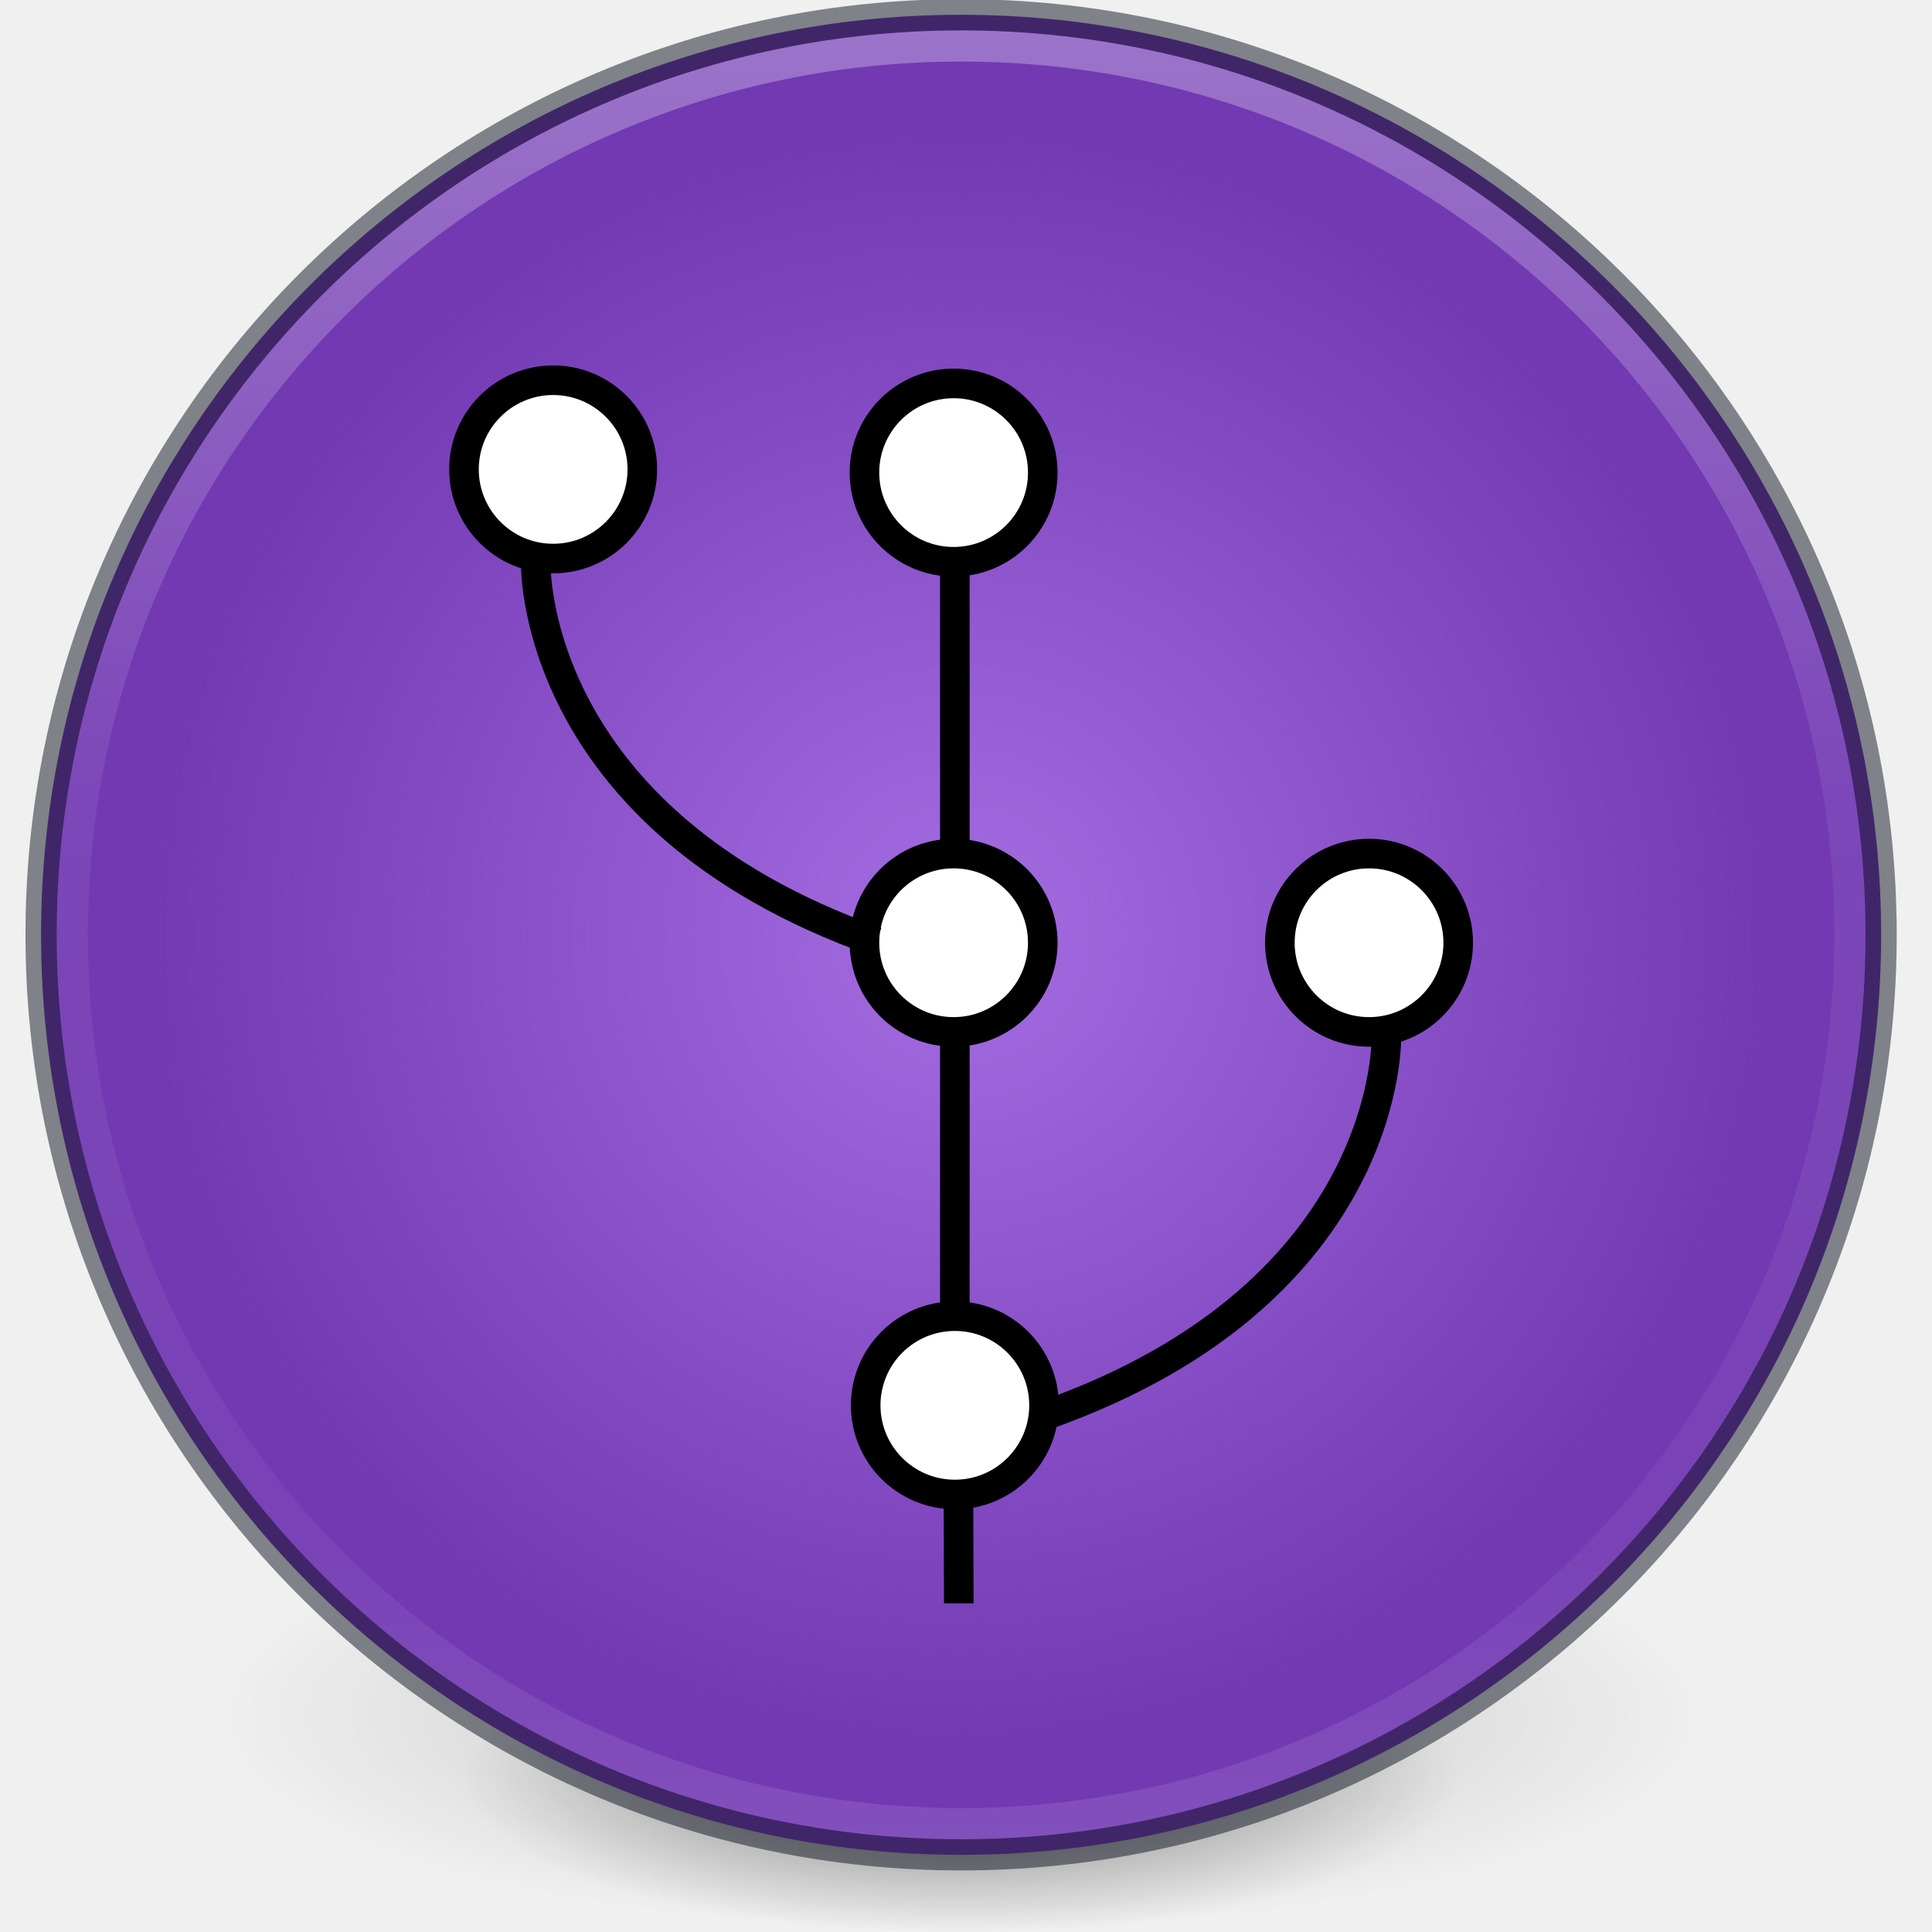
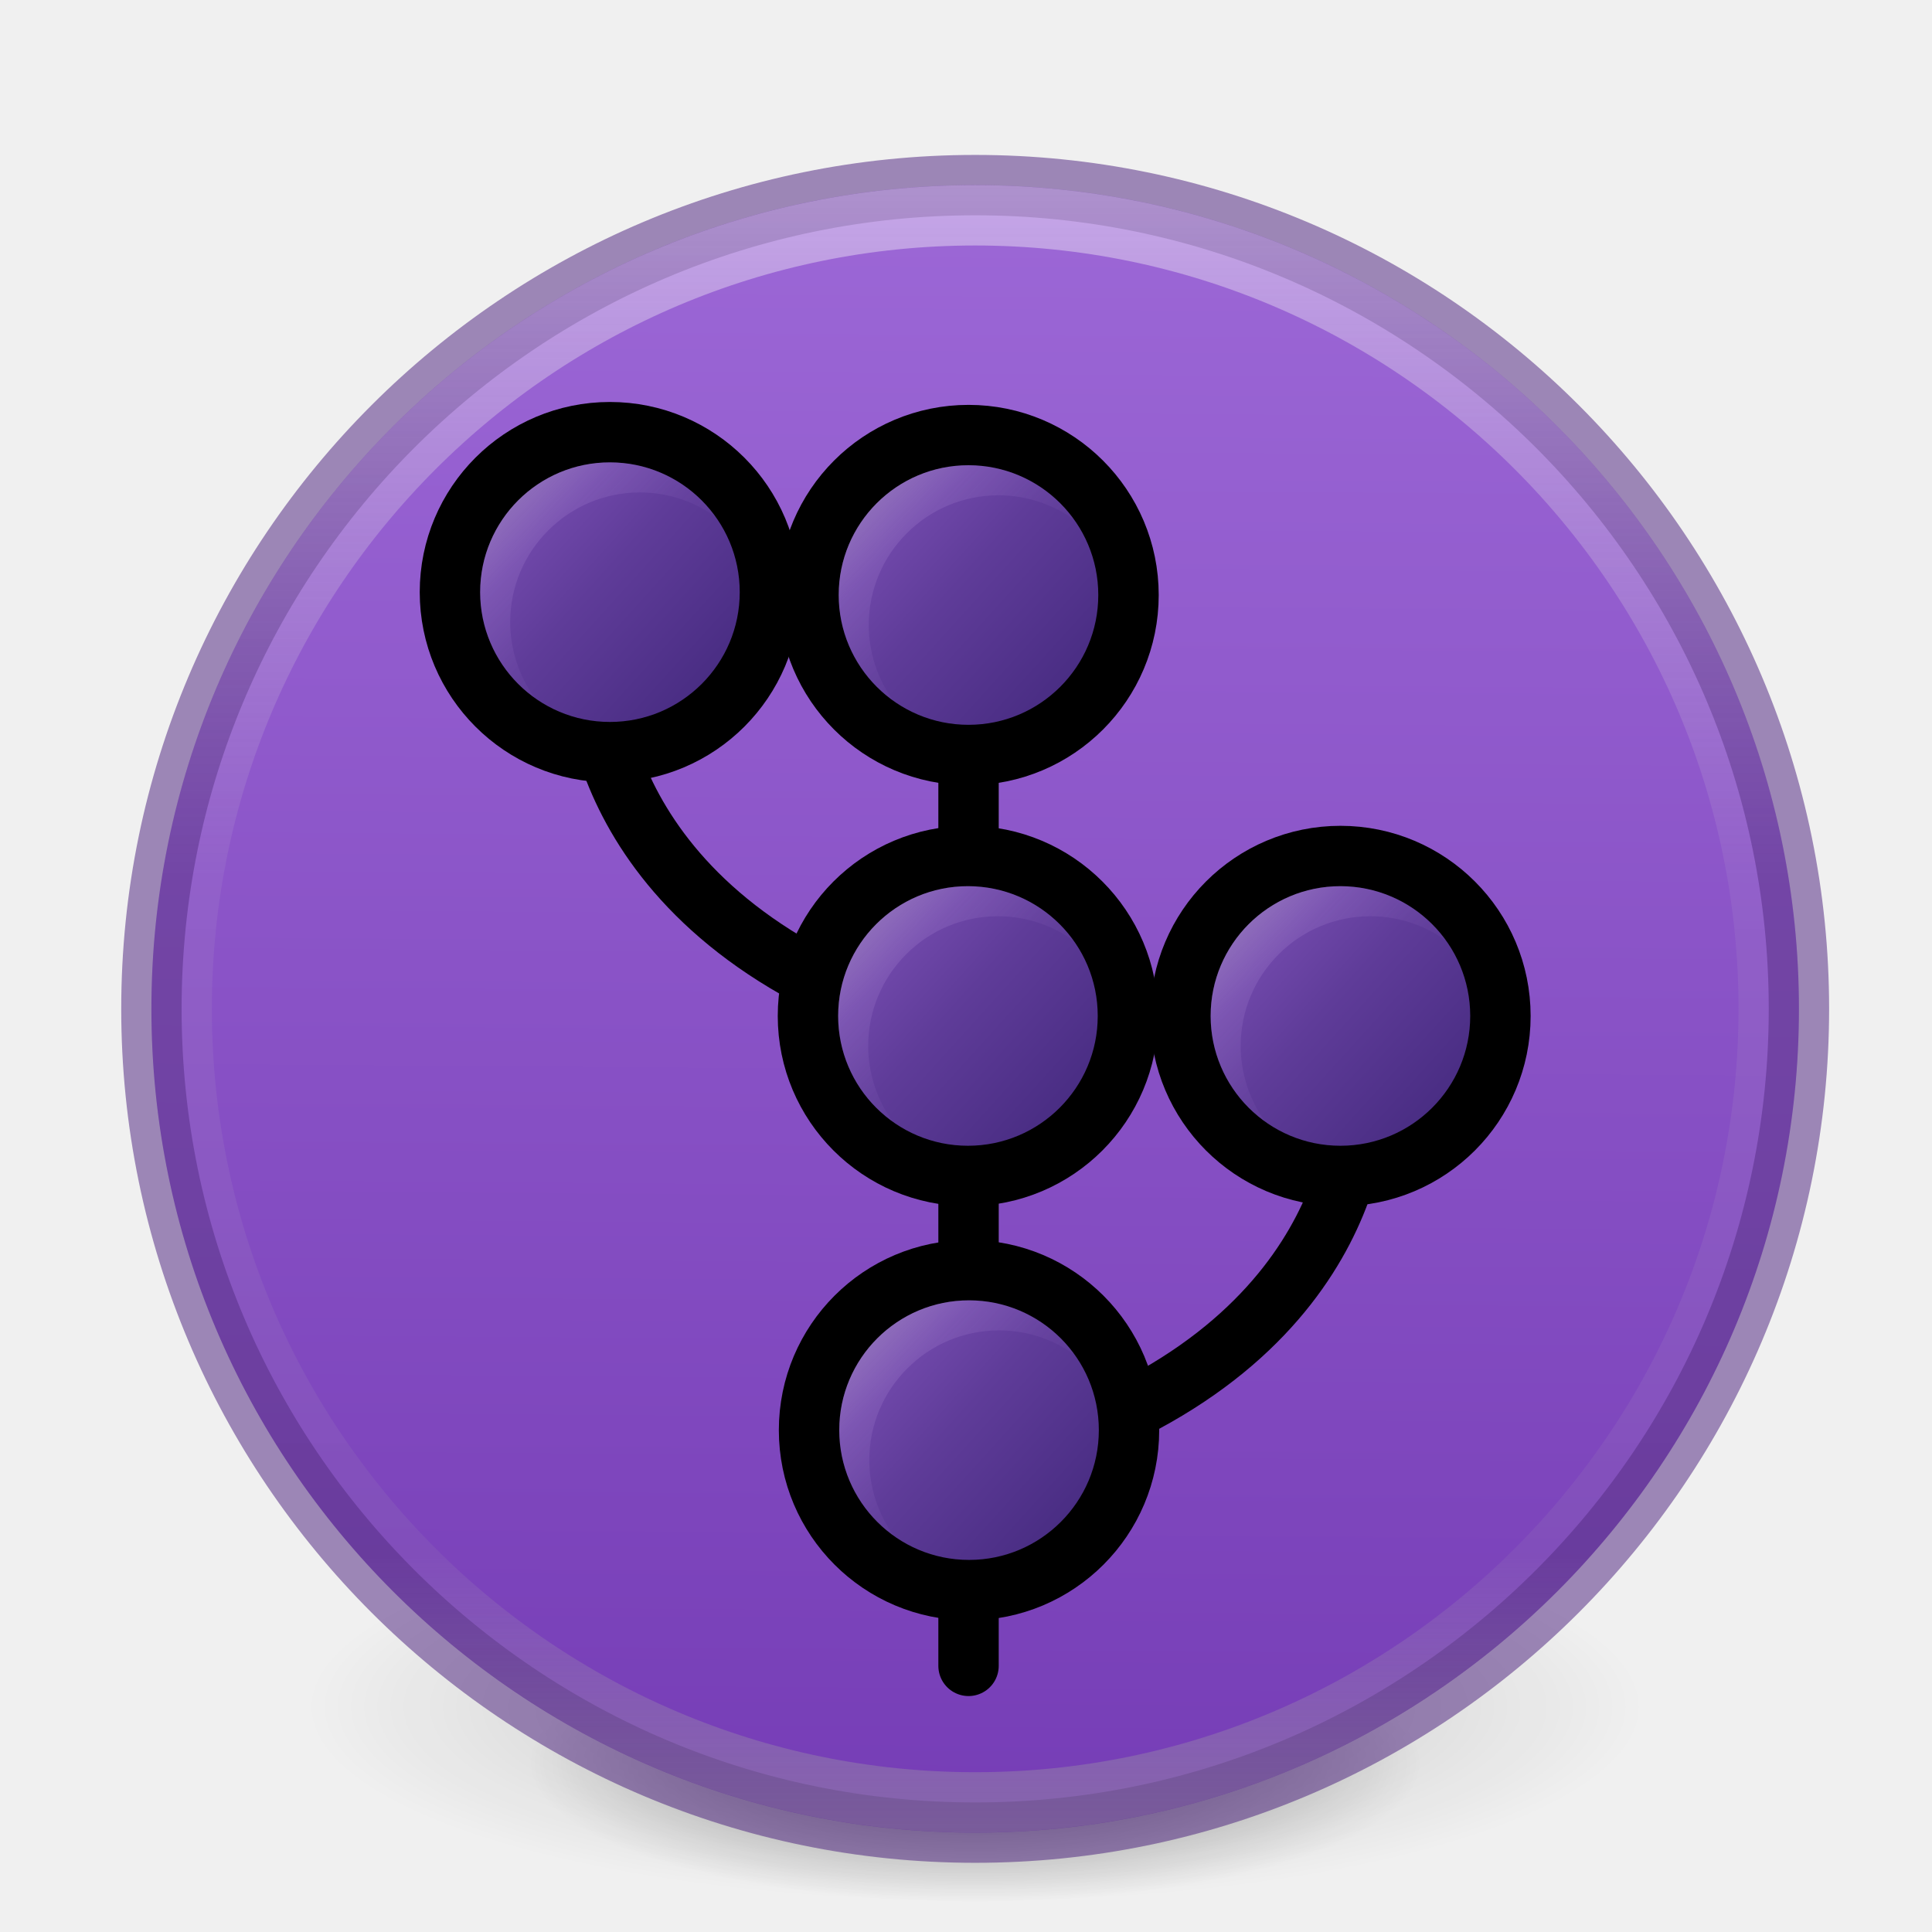
- <svg xmlns="http://www.w3.org/2000/svg" xmlns:xlink="http://www.w3.org/1999/xlink" version="1.1" width="16" height="16" id="svg3935">
-   <defs id="defs3937">
-     <linearGradient x1="71.204" y1="6.238" x2="71.204" y2="44.341" id="linearGradient3071" xlink:href="#linearGradient4011" gradientUnits="userSpaceOnUse" gradientTransform="matrix(0.3513514,0,0,0.3513514,-17.20367,-0.9093001)" />
-     <linearGradient id="linearGradient4011">
-       <stop id="stop4013" style="stop-color:#ffffff;stop-opacity:1" offset="0" />
-       <stop id="stop4015" style="stop-color:#ffffff;stop-opacity:0.235" offset="0.508" />
-       <stop id="stop4017" style="stop-color:#ffffff;stop-opacity:0.157" offset="0.835" />
-       <stop id="stop4019" style="stop-color:#ffffff;stop-opacity:0.392" offset="1" />
+ <svg xmlns="http://www.w3.org/2000/svg" xmlns:xlink="http://www.w3.org/1999/xlink" version="1.1" width="16" height="16" id="svg5157">
+   <defs id="defs5159">
+     <linearGradient id="linearGradient930">
+       <stop offset="0" style="stop-color:#9c9c9c;stop-opacity:0.855" id="stop924" />
+       <stop id="stop919" style="stop-color:#b2b2b2;stop-opacity:0.191" offset="0.167" />
+       <stop offset="0.582" style="stop-color:#d3d3d3;stop-opacity:0.173" id="stop926" />
+       <stop offset="1" style="stop-color:#ffffff;stop-opacity:0.85" id="stop928" />
    </linearGradient>
-     <linearGradient id="linearGradient947-5">
-       <stop id="stop943-6" style="stop-color:#64baff;stop-opacity:1" offset="0" />
-       <stop id="stop945-2" style="stop-color:#3689e6;stop-opacity:1" offset="1" />
+     <linearGradient id="linearGradient1053">
+       <stop style="stop-color:#bababa;stop-opacity:0.439" offset="0" id="stop1049" />
+       <stop style="stop-color:#c1a0e5;stop-opacity:0.173;" offset="0.334" id="stop1059" />
+       <stop style="stop-color:#9d68d7;stop-opacity:0;" offset="1" id="stop1051" />
    </linearGradient>
-     <linearGradient x1="2035.165" y1="3208.074" x2="2035.165" y2="3241.997" id="linearGradient11527-6-5-3" xlink:href="#linearGradient947-5" gradientUnits="userSpaceOnUse" gradientTransform="matrix(0.5748496,0,0,0.4297553,-1164.014,-1377.772)" />
-     <radialGradient gradientTransform="matrix(0,1.829269,-1.935148,-4.9789892e-8,23.8516,-7.862012)" gradientUnits="userSpaceOnUse" xlink:href="#linearGradient2867-449-88-871-390-598-476-591-434-148-57-177-3-8-8" id="radialGradient3386" fy="8.45" fx="1.198" r="20" cy="8.45" cx="1.198" />
-     <linearGradient id="linearGradient2867-449-88-871-390-598-476-591-434-148-57-177-3-8-8">
-       <stop offset="0" style="stop-color:#95a3ab;stop-opacity:1" id="stop3750-8-9-0" />
-       <stop offset="0.262" style="stop-color:#667885;stop-opacity:1" id="stop3752-3-2-2" />
-       <stop offset="0.705" style="stop-color:#485a6c;stop-opacity:1" id="stop3754-7-2-2-9" />
-       <stop offset="1" style="stop-color:#273445;stop-opacity:1" id="stop3756-9-3-05" />
+     <linearGradient id="linearGradient1045">
+       <stop id="stop1041" offset="0" style="stop-color:#41277b;stop-opacity:1" />
+       <stop style="stop-color:#5f3c99;stop-opacity:1;" offset="0.409" id="stop1047" />
+       <stop id="stop1043" offset="1" style="stop-color:#9d68d7;stop-opacity:1" />
    </linearGradient>
-     <linearGradient x1="74.06" y1="16.561" x2="74.06" y2="42.942" id="linearGradient3097" xlink:href="#linearGradient4806-9" gradientUnits="userSpaceOnUse" gradientTransform="matrix(0.5306905,0,0,0.5306907,-31.30318,-7.788705)" />
-     <linearGradient id="linearGradient4806-9">
-       <stop id="stop4808-49" style="stop-color:#ffffff;stop-opacity:1" offset="0" />
-       <stop id="stop4810-05" style="stop-color:#ffffff;stop-opacity:0.235" offset="0.424" />
-       <stop id="stop4812-6" style="stop-color:#ffffff;stop-opacity:0.157" offset="0.821" />
-       <stop id="stop4814-7" style="stop-color:#ffffff;stop-opacity:0.392" offset="1" />
+     <linearGradient id="linearGradient953-5">
+       <stop style="stop-color:#7239b3;stop-opacity:1;" offset="0" id="stop949" />
+       <stop style="stop-color:#9d68d7;stop-opacity:1" offset="1" id="stop951" />
+     </linearGradient>
+     <linearGradient id="linearGradient3820-7-2-8-6">
+       <stop id="stop3822-2-6-5-0" style="stop-color:#3d3d3d;stop-opacity:1" offset="0" />
+       <stop id="stop3864-8-7-4-1" style="stop-color:#686868;stop-opacity:0.498" offset="0.5" />
+       <stop id="stop3824-1-2-6-7" style="stop-color:#686868;stop-opacity:0" offset="1" />
+     </linearGradient>
+     <linearGradient id="linearGradient4806">
+       <stop offset="0" style="stop-color:#ffffff;stop-opacity:1" id="stop4808" />
+       <stop offset="0.424" style="stop-color:#ffffff;stop-opacity:0.235" id="stop4810" />
+       <stop offset="0.821" style="stop-color:#ffffff;stop-opacity:0.157" id="stop4812" />
+       <stop offset="1" style="stop-color:#ffffff;stop-opacity:0.392" id="stop4814" />
+     </linearGradient>
+     <linearGradient xlink:href="#linearGradient4806" id="linearGradient3118" gradientUnits="userSpaceOnUse" gradientTransform="matrix(4.16388,0,0,4.16388,-236.0326,-50.53443)" x1="71.204" y1="15.369" x2="71.204" y2="40.496" />
+     <radialGradient xlink:href="#linearGradient3820-7-2-8-6" id="radialGradient3163" gradientUnits="userSpaceOnUse" gradientTransform="matrix(0.6850502,0,0,0.2150277,-3.927532,68.46817)" cx="99.157" cy="186.171" fx="99.157" fy="186.171" r="62.769" />
+     <linearGradient id="linearGradient3242-7-3-8-0-4-58-06">
+       <stop offset="0" style="stop-color:#cdf87e;stop-opacity:1" id="stop3244-5-8-5-6-4-3-8" />
+       <stop offset="0.262" style="stop-color:#a2e34f;stop-opacity:1" id="stop3246-9-5-1-5-3-0-7" />
+       <stop offset="0.661" style="stop-color:#68b723;stop-opacity:1" id="stop3248-7-2-0-7-5-35-9" />
+       <stop offset="1" style="stop-color:#1d7e0d;stop-opacity:1" id="stop3250-8-2-8-5-6-40-4" />
+     </linearGradient>
+     <radialGradient gradientTransform="matrix(0,2.423525,-2.639279,0,226.369,-84.88818)" gradientUnits="userSpaceOnUse" xlink:href="#linearGradient3242-7-3-8-0-4-58-06" id="radialGradient3381" fy="48.768" fx="66.127" r="31" cy="48.768" cx="66.127" />
+     <linearGradient gradientTransform="matrix(2.113467,0,0,1.645562,50.72421,61.89995)" gradientUnits="userSpaceOnUse" xlink:href="#linearGradient4361" id="linearGradient3030" y2="37.13" x2="24.139" y1="9.176" x1="24.139" />
+     <linearGradient id="linearGradient4361">
+       <stop offset="0" style="stop-color:#ffffff;stop-opacity:1" id="stop4363" />
+       <stop offset="0" style="stop-color:#ffffff;stop-opacity:0.235" id="stop4365" />
+       <stop offset="1" style="stop-color:#ffffff;stop-opacity:0.157" id="stop4367" />
+       <stop offset="1" style="stop-color:#ffffff;stop-opacity:0.392" id="stop4369" />
+     </linearGradient>
+     <linearGradient gradientTransform="matrix(1.659245,0,0,2.092852,60.83215,51.57179)" gradientUnits="userSpaceOnUse" xlink:href="#linearGradient4351" id="linearGradient3030-1" y2="26.485" x2="24.139" y1="19.795" x1="24.139" />
+     <linearGradient id="linearGradient4351">
+       <stop offset="0" style="stop-color:#ffffff;stop-opacity:1" id="stop4353" />
+       <stop offset="0" style="stop-color:#ffffff;stop-opacity:0.235" id="stop4355" />
+       <stop offset="1" style="stop-color:#ffffff;stop-opacity:0.157" id="stop4357" />
+       <stop offset="1" style="stop-color:#ffffff;stop-opacity:0.392" id="stop4359" />
+     </linearGradient>
+     <radialGradient cx="-14.891" cy="11.546" r="20" fx="-14.891" fy="11.546" id="radialGradient3183" xlink:href="#linearGradient4330" gradientUnits="userSpaceOnUse" gradientTransform="matrix(-9.9735355e-6,17.90064,18.57144,0,-152.285,218.151)" />
+     <linearGradient id="linearGradient4330">
+       <stop offset="0" style="stop-color:#95a3ab;stop-opacity:1" id="stop4332" />
+       <stop offset="0.262" style="stop-color:#667885;stop-opacity:1" id="stop4334" />
+       <stop offset="0.705" style="stop-color:#485a6c;stop-opacity:1" id="stop4336" />
+       <stop offset="1" style="stop-color:#273445;stop-opacity:1" id="stop4338" />
    </linearGradient>
    <radialGradient r="62.769" fy="185.297" fx="99.189" cy="185.297" cx="99.189" gradientTransform="matrix(0.3823536,7.5555777e-8,-1.8372241e-8,0.1115198,-5.925427,36.33585)" gradientUnits="userSpaceOnUse" id="radialGradient3300-9" xlink:href="#linearGradient23419" />
    <linearGradient id="linearGradient23419">
      <stop offset="0" style="stop-color:#000000;stop-opacity:1" id="stop23421" />
      <stop offset="1" style="stop-color:#000000;stop-opacity:0" id="stop23423" />
    </linearGradient>
    <radialGradient r="62.769" fy="185.297" fx="99.189" cy="185.297" cx="99.189" gradientTransform="matrix(0.2549024,5.3967361e-8,-1.2248161e-8,0.07965545,6.716382,44.24067)" gradientUnits="userSpaceOnUse" id="radialGradient4192" xlink:href="#linearGradient23419" />
-     <linearGradient gradientTransform="matrix(2.326875,0,0,2.326875,-135.9447,-32.84278)" gradientUnits="userSpaceOnUse" xlink:href="#linearGradient4806-9" id="linearGradient3293" y2="40.496" x2="71.204" y1="15.369" x1="71.204" />
-     <radialGradient xlink:href="#linearGradient1192" id="radialGradient1194" cx="32" cy="32" fx="32" fy="32" r="25.873" gradientUnits="userSpaceOnUse" />
-     <linearGradient id="linearGradient1192">
-       <stop style="stop-color:#a56de2;stop-opacity:1;" offset="0" id="stop1188" />
-       <stop style="stop-color:#a56de2;stop-opacity:0;" offset="1" id="stop1190" />
-     </linearGradient>
+     <linearGradient gradientTransform="matrix(2.16157,0,0,2.16157,-123.6688,37.32695)" gradientUnits="userSpaceOnUse" xlink:href="#linearGradient4806" id="linearGradient3293" y2="40.496" x2="71.204" y1="15.369" x1="71.204" />
+     <linearGradient xlink:href="#linearGradient953-5" id="linearGradient955" x1="64.463" y1="128.37" x2="65.362" y2="7.455" gradientUnits="userSpaceOnUse" gradientTransform="matrix(0.124465,0,0,0.124465,0.1837652,112.4082)" />
+     <linearGradient xlink:href="#linearGradient1045" id="linearGradient990" x1="165.299" y1="72.761" x2="140.478" y2="50.264" gradientUnits="userSpaceOnUse" gradientTransform="translate(-68.14741)" />
+     <linearGradient xlink:href="#linearGradient1053" id="linearGradient1055" x1="79.65" y1="56.753" x2="90.919" y2="67.801" gradientUnits="userSpaceOnUse" />
+     <linearGradient xlink:href="#linearGradient1045" id="linearGradient1081" gradientUnits="userSpaceOnUse" gradientTransform="translate(-68.14741)" x1="165.299" y1="72.761" x2="140.478" y2="50.264" />
+     <linearGradient xlink:href="#linearGradient1053" id="linearGradient1083" gradientUnits="userSpaceOnUse" x1="79.65" y1="56.753" x2="90.919" y2="67.801" />
+     <linearGradient xlink:href="#linearGradient1045" id="linearGradient1091" gradientUnits="userSpaceOnUse" gradientTransform="translate(-68.14741)" x1="165.299" y1="72.761" x2="140.478" y2="50.264" />
+     <linearGradient xlink:href="#linearGradient1053" id="linearGradient1093" gradientUnits="userSpaceOnUse" x1="79.65" y1="56.753" x2="90.919" y2="67.801" />
+     <linearGradient xlink:href="#linearGradient1045" id="linearGradient1101" gradientUnits="userSpaceOnUse" gradientTransform="translate(-68.14741)" x1="165.299" y1="72.761" x2="140.478" y2="50.264" />
+     <linearGradient xlink:href="#linearGradient1053" id="linearGradient1103" gradientUnits="userSpaceOnUse" x1="79.65" y1="56.753" x2="90.919" y2="67.801" />
+     <linearGradient xlink:href="#linearGradient1045" id="linearGradient1111" gradientUnits="userSpaceOnUse" gradientTransform="translate(-68.14741)" x1="165.299" y1="72.761" x2="140.478" y2="50.264" />
+     <linearGradient xlink:href="#linearGradient1053" id="linearGradient1113" gradientUnits="userSpaceOnUse" x1="79.65" y1="56.753" x2="90.919" y2="67.801" />
+     <linearGradient xlink:href="#linearGradient930" id="linearGradient922" x1="33" y1="125" x2="33" y2="70" gradientUnits="userSpaceOnUse" />
+     <clipPath clipPathUnits="userSpaceOnUse" id="clipPath925">
+       <path d="m 32.345,70.159 c -15.121,0 -27.404,12.284 -27.404,27.404 0,15.121 12.284,27.404 27.404,27.404 15.121,0 27.404,-12.284 27.404,-27.404 0,-15.121 -12.284,-27.404 -27.404,-27.404 z" id="path927" style="color:#000000;display:inline;overflow:visible;visibility:visible;opacity:1;fill:url(#linearGradient929);fill-opacity:1;fill-rule:nonzero;stroke:none;stroke-width:0.929;marker:none;enable-background:accumulate" />
+     </clipPath>
+     <linearGradient xlink:href="#linearGradient953-5" id="linearGradient929" gradientUnits="userSpaceOnUse" gradientTransform="matrix(0.499998,0,0,0.499998,0.6401574,65.63983)" x1="64.463" y1="128.37" x2="65.362" y2="7.455" />
  </defs>
-   <g transform="matrix(0.2582813,0,0,0.2582813,-0.3056014,-0.5232828)" id="g902">
-     <g transform="translate(1.55e-6,-0.00183192)" id="g4198" style="opacity:1">
-       <path d="m 56,57.002 a 24,6.999 0 1 1 -48,0 24,6.999 0 1 1 48,0 z" id="path3818-0" style="opacity:0.2;fill:url(#radialGradient3300-9);fill-opacity:1;stroke:none" />
-       <path style="opacity:0.4;fill:url(#radialGradient4192);fill-opacity:1;stroke:none" id="path4190" d="m 48,59.002 a 16,4.999 0 1 1 -32,0 16,4.999 0 1 1 32,0 z" />
+   <g id="layer3" transform="translate(0,-112)" style="display:none">
+     <rect style="display:inline;fill:#888888;fill-opacity:0.153;stroke:none;stroke-width:0.493;stroke-miterlimit:4;stroke-dasharray:none;stroke-opacity:1" id="rect910" width="15.967" height="16" x="0" y="112" />
+   </g>
+   <g id="layer1" transform="translate(0,-112)">
+     <g style="opacity:1;stroke-width:4.017" id="g4198" transform="matrix(0.2312465,0,0,0.2312465,0.6761797,112.9546)">
+       <path style="opacity:0.2;fill:url(#radialGradient3300-9);fill-opacity:1;stroke:none;stroke-width:4.017" id="path3818-0" d="m 56,57.002 a 24,6.999 0 1 1 -48,0 24,6.999 0 1 1 48,0 z" />
+       <path d="m 48,59.002 a 16,4.999 0 1 1 -32,0 16,4.999 0 1 1 32,0 z" id="path4190" style="opacity:0.4;fill:url(#radialGradient4192);fill-opacity:1;stroke:none;stroke-width:4.017" />
    </g>
-     <path d="m 32,2.5 c -16.277,0 -29.5,13.223 -29.5,29.5 0,16.277 13.223,29.5 29.5,29.5 16.277,0 29.5,-13.223 29.5,-29.5 0,-16.277 -13.223,-29.5 -29.5,-29.5 z" id="path2555-9" style="color:#000000;display:inline;overflow:visible;visibility:visible;opacity:1;fill:#7239b3;fill-opacity:1;fill-rule:nonzero;stroke:none;stroke-width:1;marker:none;enable-background:accumulate" />
-     <path d="m 60.5,32 c 0,15.74 -12.76,28.5 -28.5,28.5 -15.74,0 -28.5,-12.76 -28.5,-28.5 0,-15.74 12.76,-28.5 28.5,-28.5 15.74,0 28.5,12.76 28.5,28.5 z" id="path3019" style="color:#000000;display:inline;overflow:visible;visibility:visible;opacity:0.3;fill:none;stroke:url(#linearGradient3293);stroke-width:1;stroke-linecap:round;stroke-linejoin:round;stroke-miterlimit:4;stroke-dasharray:none;stroke-dashoffset:0;stroke-opacity:1;marker:none;enable-background:accumulate" />
-     <circle r="25.873" cy="32" cx="32" id="path1168" style="opacity:1;fill:url(#radialGradient1194);fill-opacity:1;stroke:none;stroke-width:0.828;stroke-miterlimit:4;stroke-dasharray:none" />
-     <path d="m 32,2.5 c -16.277,0 -29.5,13.223 -29.5,29.5 0,16.277 13.223,29.5 29.5,29.5 16.277,0 29.5,-13.223 29.5,-29.5 C 61.5,15.723 48.277,2.5 32,2.5 Z" id="path2555-7-1" style="color:#000000;display:inline;overflow:visible;visibility:visible;opacity:0.5;fill:#7239b3;fill-opacity:0;fill-rule:nonzero;stroke:#0e141f;stroke-width:1;stroke-linecap:round;stroke-linejoin:round;stroke-miterlimit:4;stroke-dasharray:none;stroke-dashoffset:0;stroke-opacity:1;marker:none;enable-background:accumulate" />
-     <g transform="matrix(0.9486028,0,0,0.9486028,1.644709,1.726462)" id="g1216">
-       <circle style="opacity:1;fill:#ffffff;stroke:#000000;stroke-width:1;stroke-miterlimit:4;stroke-dasharray:none" id="path932-6" cx="31.789" cy="47.818" r="3.014" />
-       <circle style="opacity:1;fill:#ffffff;stroke:#000000;stroke-width:1;stroke-miterlimit:4;stroke-dasharray:none" id="path932" cx="31.747" cy="32.182" r="3.014" />
-       <circle style="opacity:1;fill:#ffffff;stroke:#000000;stroke-width:1;stroke-miterlimit:4;stroke-dasharray:none" id="path932-5" cx="31.747" cy="16.29" r="3.014" />
-       <path style="opacity:1;fill:none;stroke:#000000;stroke-width:1px;stroke-linecap:butt;stroke-linejoin:miter;stroke-opacity:1" d="m 31.789,45.249 v -10.16 0" id="path1042" />
-       <path id="path1046" d="m 31.789,29.249 v -10.16 0" style="opacity:1;fill:none;stroke:#000000;stroke-width:1px;stroke-linecap:butt;stroke-linejoin:miter;stroke-opacity:1" />
-       <circle style="opacity:1;fill:#ffffff;stroke:#000000;stroke-width:1;stroke-miterlimit:4;stroke-dasharray:none" id="path932-7" cx="45.789" cy="32.182" r="3.014" />
-       <path style="opacity:1;fill:none;stroke:#000000;stroke-width:1px;stroke-linecap:butt;stroke-linejoin:miter;stroke-opacity:1" d="M 34.863,48.148 C 46.665,43.974 46.399,35.25 46.372,35.235" id="path1126" />
-       <circle r="3.014" cy="16.182" cx="-18.211" id="circle1134" style="opacity:1;fill:#ffffff;stroke:#000000;stroke-width:1;stroke-miterlimit:4;stroke-dasharray:none" transform="scale(-1,1)" />
-       <path id="path1136" d="M 29.137,32.148 C 17.335,27.974 17.601,19.25 17.628,19.235" style="opacity:1;fill:none;stroke:#000000;stroke-width:1px;stroke-linecap:butt;stroke-linejoin:miter;stroke-opacity:1" />
-       <path style="opacity:1;fill:none;stroke:#000000;stroke-width:1px;stroke-linecap:butt;stroke-linejoin:miter;stroke-opacity:1" d="m 31.922,54.512 -0.01,-3.458" id="path1174" />
+     <path style="color:#000000;display:inline;overflow:visible;visibility:visible;opacity:1;fill:url(#linearGradient955);fill-opacity:1;fill-rule:nonzero;stroke:none;stroke-width:0.929;marker:none;enable-background:accumulate" id="path2555-9" d="m 8.076,113.533 c -3.764,0 -6.822,3.058 -6.822,6.822 0,3.764 3.058,6.822 6.822,6.822 3.764,0 6.822,-3.058 6.822,-6.822 0,-3.764 -3.058,-6.822 -6.822,-6.822 z" />
+     <path style="color:#000000;display:inline;overflow:visible;visibility:visible;opacity:0.5;fill:#7239b3;fill-opacity:0;fill-rule:nonzero;stroke:#481c7b;stroke-width:0.5;stroke-linecap:round;stroke-linejoin:round;stroke-miterlimit:4;stroke-dasharray:none;stroke-dashoffset:0;stroke-opacity:1;marker:none;enable-background:accumulate" id="path2555-7-1" d="m 8.076,113.533 c -3.764,0 -6.822,3.058 -6.822,6.822 0,3.764 3.058,6.822 6.822,6.822 3.764,0 6.822,-3.058 6.822,-6.822 0,-3.764 -3.058,-6.822 -6.822,-6.822 z" />
+     <path d="m 32.345,70.159 c -15.121,0 -27.404,12.284 -27.404,27.404 0,15.121 12.284,27.404 27.404,27.404 15.121,0 27.404,-12.284 27.404,-27.404 0,-15.121 -12.284,-27.404 -27.404,-27.404 z" id="path914" style="color:#000000;display:inline;overflow:visible;visibility:visible;opacity:0.5;fill:none;fill-opacity:0;fill-rule:nonzero;stroke:url(#linearGradient922);stroke-width:4.017;stroke-linecap:round;stroke-linejoin:round;stroke-miterlimit:4;stroke-dasharray:none;stroke-dashoffset:0;stroke-opacity:1;marker:none;enable-background:accumulate" clip-path="url(#clipPath925)" transform="matrix(0.2489309,0,0,0.2489309,0.02441028,96.06842)" />
+   </g>
+   <g id="layer2" style="display:inline" transform="translate(0,-112)">
+     <path style="fill:none;stroke:#000000;stroke-width:0.5;stroke-linecap:round;stroke-linejoin:miter;stroke-miterlimit:4;stroke-dasharray:none;stroke-opacity:1" d="m 8.021,116.928 v 8.868" id="path967" />
+     <circle style="opacity:1;fill:#ffffff;stroke:#000000;stroke-width:1;stroke-miterlimit:4;stroke-dasharray:none" id="path932-5" cx="8.021" cy="116.928" r="1.075" />
+     <path style="opacity:1;fill:none;stroke:#000000;stroke-width:0.5;stroke-linecap:butt;stroke-linejoin:miter;stroke-miterlimit:4;stroke-dasharray:none;stroke-opacity:1" d="m 8.72,123.947 c 2.589,-0.916 2.53,-2.829 2.525,-2.833" id="path1126" />
+     <path id="path1136" d="M 7.448,120.406 C 4.859,119.491 4.918,117.577 4.923,117.574" style="opacity:1;fill:none;stroke:#000000;stroke-width:0.5;stroke-linecap:butt;stroke-linejoin:miter;stroke-miterlimit:4;stroke-dasharray:none;stroke-opacity:1" />
+     <circle r="1.075" cy="120.414" cx="8.016" id="circle969" style="opacity:1;fill:#ffffff;stroke:#000000;stroke-width:1;stroke-miterlimit:4;stroke-dasharray:none" />
+     <circle style="opacity:1;fill:#ffffff;stroke:#000000;stroke-width:1;stroke-miterlimit:4;stroke-dasharray:none" id="circle971" cx="8.025" cy="123.844" r="1.075" />
+     <circle r="1.075" cy="116.904" cx="5.051" id="circle973" style="opacity:1;fill:#ffffff;stroke:#000000;stroke-width:1;stroke-miterlimit:4;stroke-dasharray:none" />
+     <circle r="1.075" cy="120.414" cx="11.101" id="circle975" style="opacity:1;fill:none;stroke:#000000;stroke-width:1;stroke-miterlimit:4;stroke-dasharray:none" />
+     <g id="g1062" />
+     <g id="g1073" transform="matrix(0.124465,0,0,0.124465,0.1837652,112.4082)" style="stroke-width:4.017">
+       <circle style="display:inline;opacity:1;fill:url(#linearGradient990);fill-opacity:1;stroke:none;stroke-width:11.509;stroke-miterlimit:4;stroke-dasharray:none" id="circle977" cx="87.712" cy="64.32" r="8.636" />
+       <path id="circle979" d="m 87.712,55.684 a 8.636,8.636 0 0 0 -8.637,8.637 8.636,8.636 0 0 0 3.627,7.025 8.636,8.636 0 0 1 -1.627,-5.025 8.636,8.636 0 0 1 8.637,-8.637 8.636,8.636 0 0 1 5.008,1.607 8.636,8.636 0 0 0 -7.008,-3.607 z" style="opacity:1;fill:url(#linearGradient1055);fill-opacity:1;stroke:none;stroke-width:11.509;stroke-miterlimit:4;stroke-dasharray:none" />
+     </g>
+     <g id="g1006" transform="translate(-24.71079,27.55703)" />
+     <g transform="translate(-48.60474,-28.19892)" id="g1030" />
+     <g id="g1079" transform="matrix(0.124465,0,0,0.124465,-2.891844,115.8381)" style="stroke-width:4.017">
+       <circle r="8.636" cy="64.32" cx="87.712" id="circle1075" style="display:inline;opacity:1;fill:url(#linearGradient1081);fill-opacity:1;stroke:none;stroke-width:11.509;stroke-miterlimit:4;stroke-dasharray:none" />
+       <path style="opacity:1;fill:url(#linearGradient1083);fill-opacity:1;stroke:none;stroke-width:11.509;stroke-miterlimit:4;stroke-dasharray:none" d="m 87.712,55.684 a 8.636,8.636 0 0 0 -8.637,8.637 8.636,8.636 0 0 0 3.627,7.025 8.636,8.636 0 0 1 -1.627,-5.025 8.636,8.636 0 0 1 8.637,-8.637 8.636,8.636 0 0 1 5.008,1.607 8.636,8.636 0 0 0 -7.008,-3.607 z" id="path1077" />
+     </g>
+     <g transform="matrix(0.124465,0,0,0.124465,-2.900993,112.4082)" id="g1089" style="stroke-width:4.017">
+       <circle style="display:inline;opacity:1;fill:url(#linearGradient1091);fill-opacity:1;stroke:none;stroke-width:11.509;stroke-miterlimit:4;stroke-dasharray:none" id="circle1085" cx="87.712" cy="64.32" r="8.636" />
+       <path id="path1087" d="m 87.712,55.684 a 8.636,8.636 0 0 0 -8.637,8.637 8.636,8.636 0 0 0 3.627,7.025 8.636,8.636 0 0 1 -1.627,-5.025 8.636,8.636 0 0 1 8.637,-8.637 8.636,8.636 0 0 1 5.008,1.607 8.636,8.636 0 0 0 -7.008,-3.607 z" style="opacity:1;fill:url(#linearGradient1093);fill-opacity:1;stroke:none;stroke-width:11.509;stroke-miterlimit:4;stroke-dasharray:none" />
+     </g>
+     <g id="g1099" transform="matrix(0.124465,0,0,0.124465,-2.896419,108.9221)" style="stroke-width:4.017">
+       <circle r="8.636" cy="64.32" cx="87.712" id="circle1095" style="display:inline;opacity:1;fill:url(#linearGradient1101);fill-opacity:1;stroke:none;stroke-width:11.509;stroke-miterlimit:4;stroke-dasharray:none" />
+       <path style="opacity:1;fill:url(#linearGradient1103);fill-opacity:1;stroke:none;stroke-width:11.509;stroke-miterlimit:4;stroke-dasharray:none" d="m 87.712,55.684 a 8.636,8.636 0 0 0 -8.637,8.637 8.636,8.636 0 0 0 3.627,7.025 8.636,8.636 0 0 1 -1.627,-5.025 8.636,8.636 0 0 1 8.637,-8.637 8.636,8.636 0 0 1 5.008,1.607 8.636,8.636 0 0 0 -7.008,-3.607 z" id="path1097" />
+     </g>
+     <g transform="matrix(0.124465,0,0,0.124465,-5.865804,108.8984)" id="g1109" style="stroke-width:4.017">
+       <circle style="display:inline;opacity:1;fill:url(#linearGradient1111);fill-opacity:1;stroke:none;stroke-width:11.509;stroke-miterlimit:4;stroke-dasharray:none" id="circle1105" cx="87.712" cy="64.32" r="8.636" />
+       <path id="path1107" d="m 87.712,55.684 a 8.636,8.636 0 0 0 -8.637,8.637 8.636,8.636 0 0 0 3.627,7.025 8.636,8.636 0 0 1 -1.627,-5.025 8.636,8.636 0 0 1 8.637,-8.637 8.636,8.636 0 0 1 5.008,1.607 8.636,8.636 0 0 0 -7.008,-3.607 z" style="opacity:1;fill:url(#linearGradient1113);fill-opacity:1;stroke:none;stroke-width:11.509;stroke-miterlimit:4;stroke-dasharray:none" />
    </g>
  </g>
</svg>
